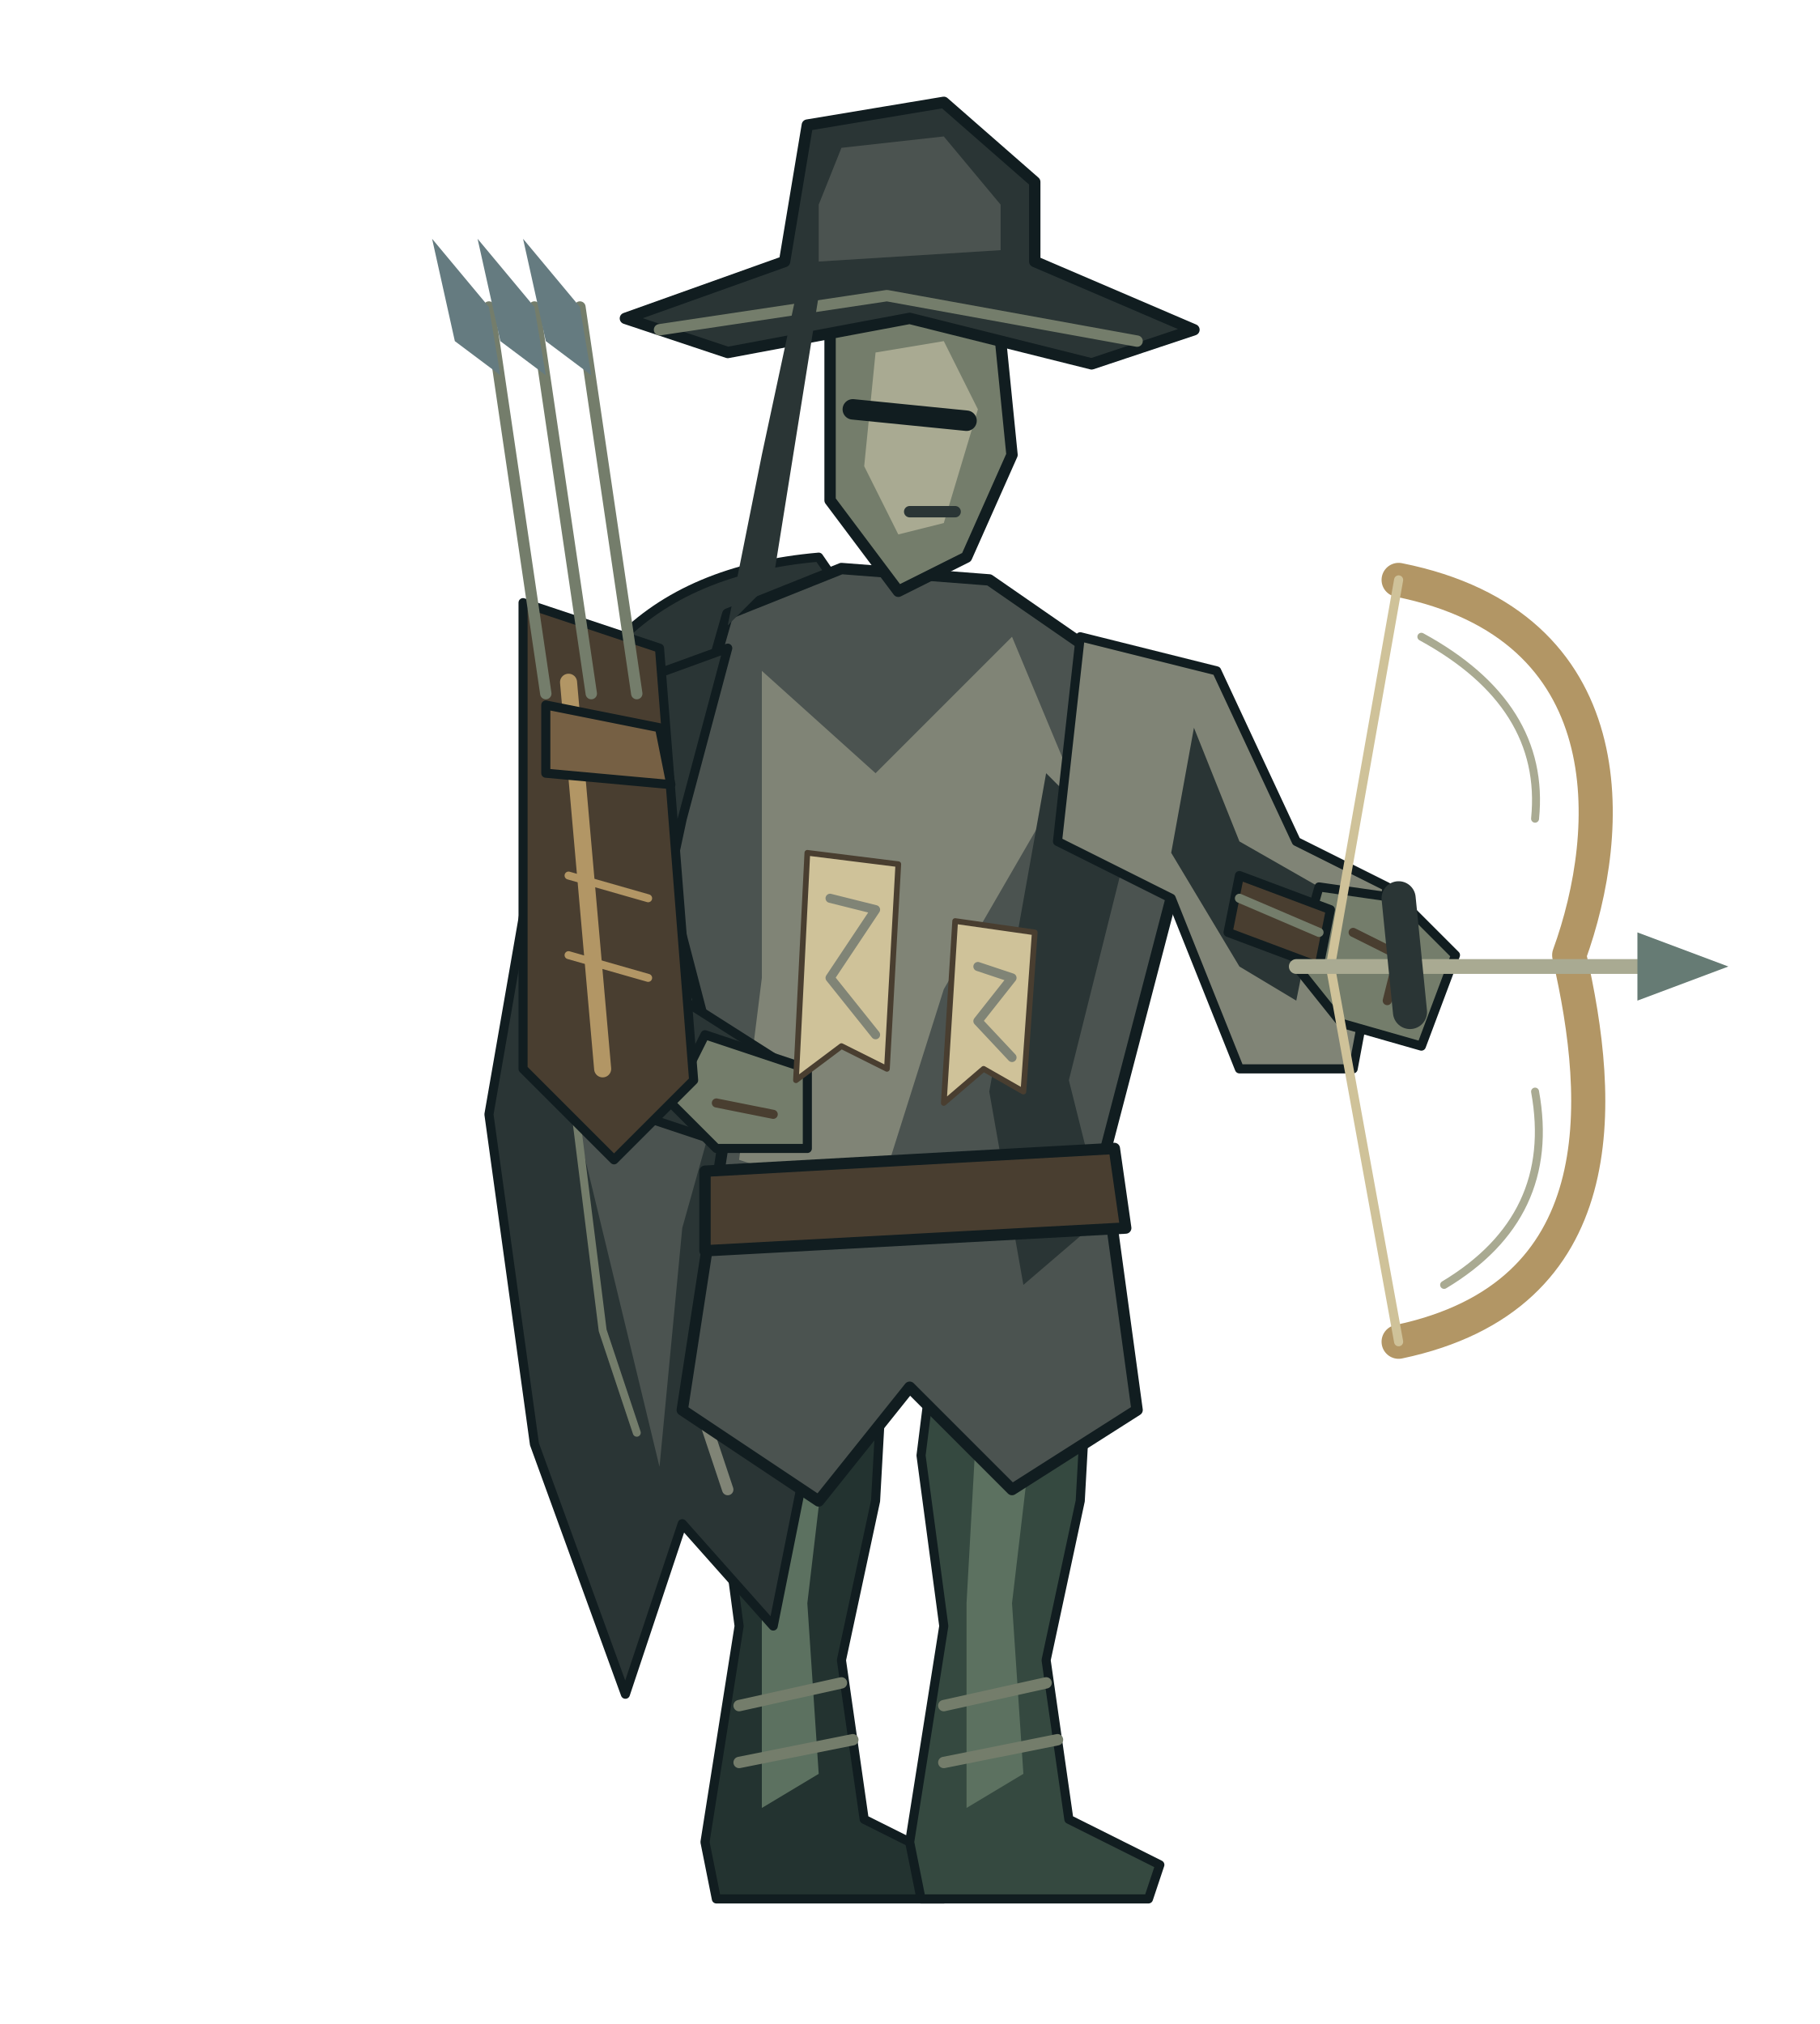
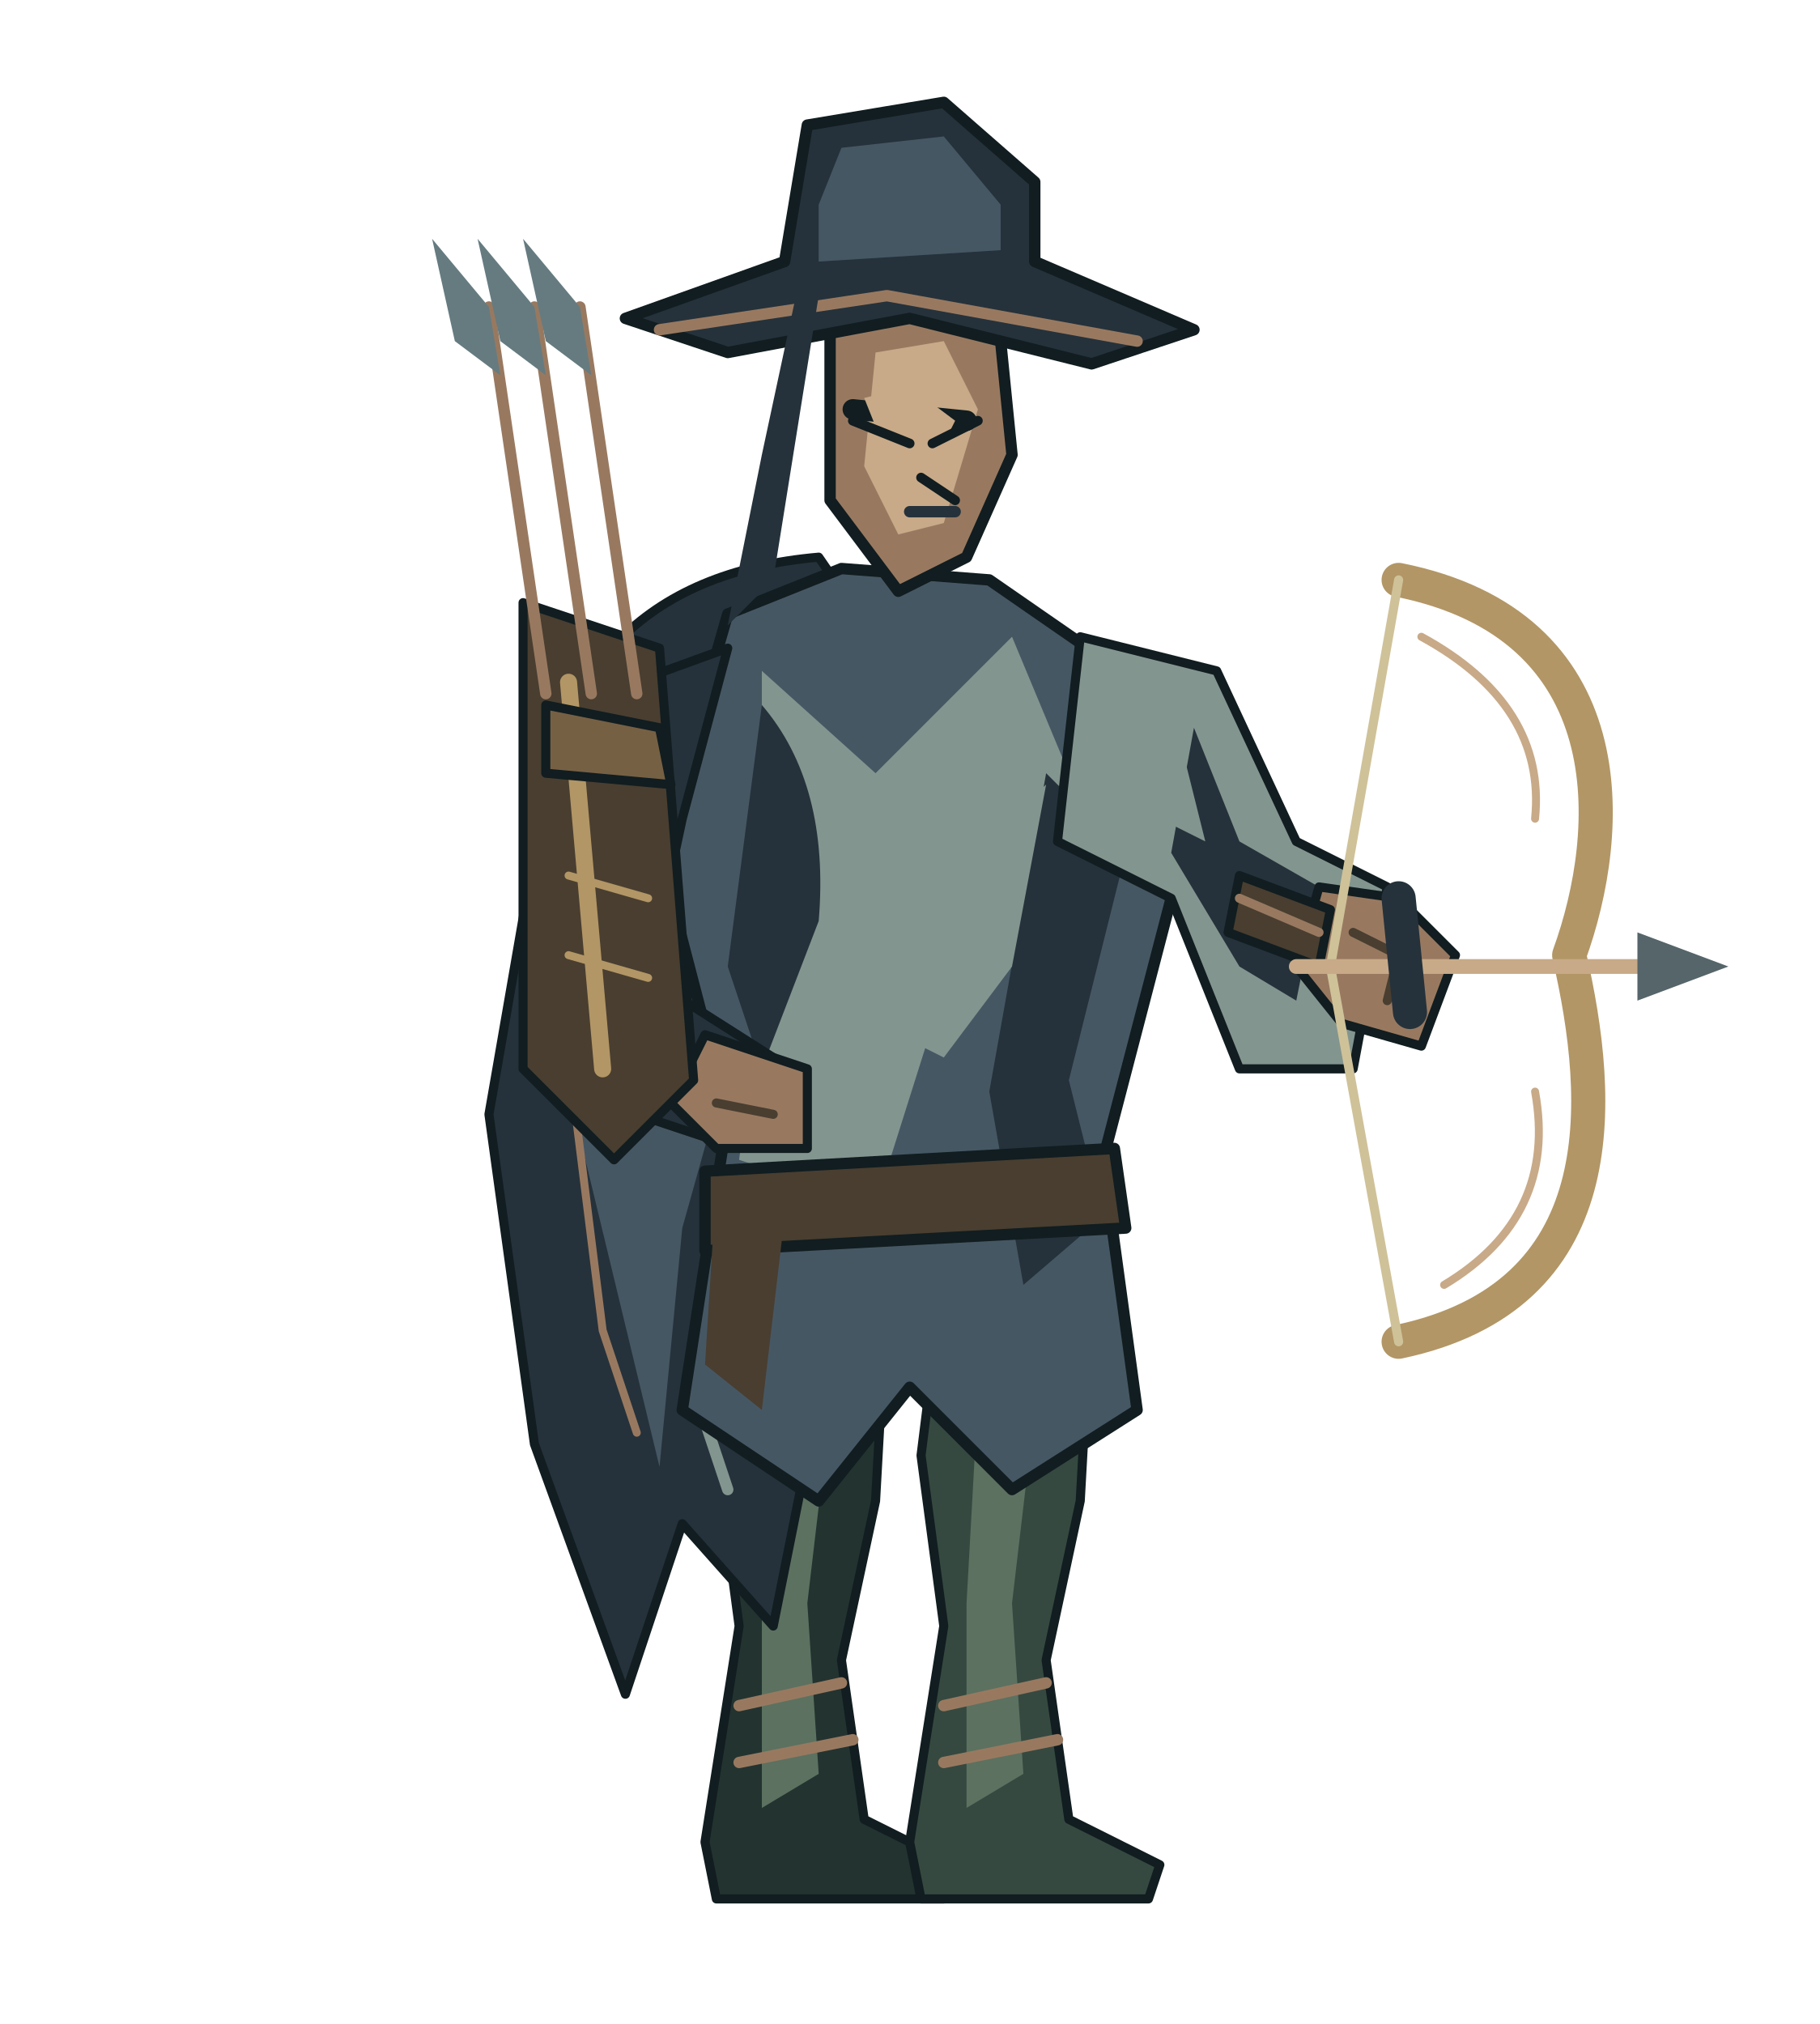
<svg xmlns="http://www.w3.org/2000/svg" viewBox="-80 -166 160 178" role="img">
  <g id="left-leg" stroke-linejoin="round" stroke-linecap="round">
    <path d="M-15 -54 L-2 -52 -3 -34 -6 -20 -4 -6 4 -2 3 1 -17 1 -18 -4 -15 -23 -17 -38Z" fill="#233330" stroke="#111d20" stroke-width="0.8" data-lod="0" />
    <path d="M-12 -43 L-7 -42 -9 -25 -8 -10 -13 -7 -13 -25Z" fill="#5c7160" stroke="none" stroke-width="0.8" data-lod="0" />
-     <path d="M-15 -11 L-5 -13 M-15 -16 L-6 -18" fill="none" stroke="#747d6b" stroke-width="1" data-lod="1" />
+     <path d="M-15 -11 L-5 -13 M-15 -16 L-6 -18" fill="none" stroke="#987960" stroke-width="1" data-lod="1" />
  </g>
  <g id="right-leg" stroke-linejoin="round" stroke-linecap="round">
    <path d="M3 -54 L16 -52 15 -34 12 -20 14 -6 22 -2 21 1 1 1 0 -4 3 -23 1 -38Z" fill="#354940" stroke="#111d20" stroke-width="0.8" data-lod="0" />
    <path d="M6 -43 L11 -42 9 -25 10 -10 5 -7 5 -25Z" fill="#5c7160" stroke="none" stroke-width="0.8" data-lod="0" />
-     <path d="M3 -11 L13 -13 M3 -16 L12 -18" fill="none" stroke="#747d6b" stroke-width="1" data-lod="1" />
+     <path d="M3 -11 L13 -13 M3 -16 L12 -18" fill="none" stroke="#987960" stroke-width="1" data-lod="1" />
  </g>
  <g id="back-cloth" stroke-linejoin="round" stroke-linecap="round">
-     <path d="M-8 -117 Q-31 -115 -33 -91 L-37 -68 -33 -39 -25 -17 -20 -32 -12 -23 -7 -48 0 -62 3 -101Z" fill="#2a3535" stroke="#111d20" stroke-width="0.8" data-lod="0" />
-     <path d="M-20 -104 L-28 -89 -29 -66 -22 -37 -20 -58 -13 -83Z" fill="#4b5350" stroke="none" stroke-width="0.8" data-lod="0" />
-     <path d="M-30 -73 L-27 -49 -24 -40 M-21 -104 L-24 -88" fill="none" stroke="#747d6b" stroke-width="0.7" data-lod="2" />
-     <path d="M-26 -89 L-29 -80 -27 -69 M-19 -44 L-16 -35" fill="none" stroke="#808476" stroke-width="1" data-lod="1" />
+     <path d="M-8 -117 Q-31 -115 -33 -91 L-37 -68 -33 -39 -25 -17 -20 -32 -12 -23 -7 -48 0 -62 3 -101Z" fill="#25323b" stroke="#111d20" stroke-width="0.8" data-lod="0" />
+     <path d="M-20 -104 L-28 -89 -29 -66 -22 -37 -20 -58 -13 -83Z" fill="#465764" stroke="none" stroke-width="0.8" data-lod="0" />
+     <path d="M-30 -73 L-27 -49 -24 -40 M-21 -104 L-24 -88" fill="none" stroke="#987960" stroke-width="0.7" data-lod="2" />
+     <path d="M-26 -89 L-29 -80 -27 -69 M-19 -44 L-16 -35" fill="none" stroke="#83958f" stroke-width="1" data-lod="1" />
  </g>
  <g id="torso" stroke-linejoin="round" stroke-linecap="round">
-     <path d="M-16 -112 L-6 -116 7 -115 20 -106 23 -87 17 -64 20 -42 9 -35 0 -44 -8 -34 -20 -42 -16 -68 -22 -91Z" fill="#4b5350" stroke="#111d20" stroke-width="1" data-lod="0" />
-     <path d="M-13 -107 L-3 -98 9 -110 14 -98 3 -79 -3 -60 -15 -64 -13 -80Z" fill="#808476" stroke="none" stroke-width="1" data-lod="0" />
-     <path d="M12 -98 L19 -91 14 -71 17 -59 10 -53 7 -70Z" fill="#2a3535" stroke="none" stroke-width="1" data-lod="0" />
+     <path d="M-16 -112 L-6 -116 7 -115 20 -106 23 -87 17 -64 20 -42 9 -35 0 -44 -8 -34 -20 -42 -16 -68 -22 -91Z" fill="#465764" stroke="#111d20" stroke-width="1" data-lod="0" />
+     <path d="M-13 -107 L-3 -98 9 -110 14 -98 3 -79 -3 -60 -15 -64 -13 -80Z" fill="#83958f" stroke="none" stroke-width="1" data-lod="0" />
+     <path d="M12 -98 L19 -91 14 -71 17 -59 10 -53 7 -70Z" fill="#25323b" stroke="none" stroke-width="1" data-lod="0" />
    <path d="M-18 -63 L18 -65 19 -58 -18 -56Z" fill="#493e30" stroke="#111d20" stroke-width="1" data-lod="0" />
+     <path d="M-13 -104 Q-7 -97 -8 -85 L-13 -72 -16 -81Z" fill="#25323b" stroke="none" stroke-width="0.8" data-lod="0" />
+     <path d="M4 -90 L12 -97 9 -81 3 -73 -1 -75Z" fill="#83958f" stroke="none" stroke-width="0.8" data-lod="0" />
+     <path d="M-17 -62 L-11 -59 -13 -42 -18 -46Z" fill="#493e30" stroke="none" stroke-width="0.8" data-lod="0" />
  </g>
  <g id="rear-arm" stroke-linejoin="round" stroke-linecap="round">
-     <path d="M-16 -109 L-27 -105 -34 -83 -27 -69 -15 -65 -12 -73 -23 -80 -20 -94Z" fill="#2a3535" stroke="#111d20" stroke-width="0.8" data-lod="0" />
-     <path d="M-28 -97 L-30 -83 -25 -78 -20 -78 -23 -87Z" fill="#808476" stroke="none" stroke-width="0.8" data-lod="0" />
-     <path d="M-18 -75 L-9 -72 -9 -65 -17 -65 -21 -69Z" fill="#747d6b" stroke="#111d20" stroke-width="0.8" data-lod="0" />
+     <path d="M-16 -109 L-27 -105 -34 -83 -27 -69 -15 -65 -12 -73 -23 -80 -20 -94Z" fill="#25323b" stroke="#111d20" stroke-width="0.8" data-lod="0" />
+     <path d="M-28 -97 L-30 -83 -25 -78 -20 -78 -23 -87Z" fill="#83958f" stroke="none" stroke-width="0.8" data-lod="0" />
+     <path d="M-18 -75 L-9 -72 -9 -65 -17 -65 -21 -69Z" fill="#987960" stroke="#111d20" stroke-width="0.8" data-lod="0" />
    <path d="M-17 -69 L-12 -68" fill="none" stroke="#493e30" stroke-width="0.8" data-lod="1" />
    <path d="M-30 -89 L-22 -86 -23 -81 -31 -84Z" fill="#493e30" stroke="#111d20" stroke-width="0.8" data-lod="0" />
-     <path d="M-30 -87 L-23 -84" fill="none" stroke="#747d6b" stroke-width="0.8" data-lod="1" />
+     <path d="M-30 -87 L-23 -84" fill="none" stroke="#987960" stroke-width="0.8" data-lod="1" />
  </g>
  <g id="front-arm" stroke-linejoin="round" stroke-linecap="round">
-     <path d="M15 -110 L27 -107 34 -92 42 -88 39 -72 29 -72 23 -87 13 -92Z" fill="#808476" stroke="#111d20" stroke-width="0.8" data-lod="0" />
-     <path d="M25 -102 L29 -92 36 -88 34 -78 29 -81 23 -91Z" fill="#2a3535" stroke="none" stroke-width="0.8" data-lod="0" />
-     <path d="M36 -88 L43 -87 48 -82 45 -74 38 -76 34 -81Z" fill="#747d6b" stroke="#111d20" stroke-width="0.8" data-lod="0" />
+     <path d="M15 -110 L27 -107 34 -92 42 -88 39 -72 29 -72 23 -87 13 -92Z" fill="#83958f" stroke="#111d20" stroke-width="0.8" data-lod="0" />
+     <path d="M25 -102 L29 -92 36 -88 34 -78 29 -81 23 -91Z" fill="#25323b" stroke="none" stroke-width="0.8" data-lod="0" />
+     <path d="M36 -88 L43 -87 48 -82 45 -74 38 -76 34 -81Z" fill="#987960" stroke="#111d20" stroke-width="0.8" data-lod="0" />
    <path d="M39 -84 L43 -82 42 -78" fill="none" stroke="#493e30" stroke-width="0.8" data-lod="1" />
    <path d="M29 -89 L37 -86 36 -81 28 -84Z" fill="#493e30" stroke="#111d20" stroke-width="0.8" data-lod="0" />
-     <path d="M29 -87 L36 -84" fill="none" stroke="#747d6b" stroke-width="0.8" data-lod="1" />
+     <path d="M29 -87 L36 -84" fill="none" stroke="#987960" stroke-width="0.8" data-lod="1" />
+     <path d="M16 -105 L24 -100 26 -92 22 -94 19 -100Z" fill="#83958f" stroke="none" stroke-width="0.8" data-lod="0" />
  </g>
  <g id="head" stroke-linejoin="round" stroke-linecap="round">
-     <path d="M-7 -137 L1 -141 8 -136 9 -126 5 -117 -1 -114 -7 -122Z" fill="#747d6b" stroke="#111d20" stroke-width="1" data-lod="0" />
-     <path d="M-3 -135 L3 -136 6 -130 3 -120 -1 -119 -4 -125Z" fill="#a9aa92" stroke="none" stroke-width="1" data-lod="0" />
+     <path d="M-7 -137 L1 -141 8 -136 9 -126 5 -117 -1 -114 -7 -122Z" fill="#987960" stroke="#111d20" stroke-width="1" data-lod="0" />
+     <path d="M-3 -135 L3 -136 6 -130 3 -120 -1 -119 -4 -125Z" fill="#c8aa88" stroke="none" stroke-width="1" data-lod="0" />
    <path d="M-5 -130 L5 -129" fill="none" stroke="#111d20" stroke-width="1.8" data-lod="0" />
-     <path d="M0 -121 L4 -121" fill="none" stroke="#2a3535" stroke-width="1" data-lod="0" />
+     <path d="M0 -121 L4 -121" fill="none" stroke="#25323b" stroke-width="1" data-lod="0" />
+     <path d="M-4 -131 L0 -132 4 -129 2 -125 -2 -126Z" fill="#c8aa88" stroke="none" stroke-width="0.8" data-lod="0" />
+     <path d="M-5 -129 L0 -127 M2 -127 L6 -129 M1 -124 L4 -122" fill="none" stroke="#111d20" stroke-width="0.85" data-lod="0" />
  </g>
  <g id="hat" stroke-linejoin="round" stroke-linecap="round">
-     <path d="M-25 -138 L-11 -143 -9 -155 3 -157 11 -150 11 -143 25 -137 16 -134 0 -138 -16 -135Z" fill="#2a3535" stroke="#111d20" stroke-width="1" data-lod="0" />
-     <path d="M-8 -148 L-6 -153 3 -154 8 -148 8 -144 -8 -143Z" fill="#4b5350" stroke="none" stroke-width="1" data-lod="0" />
-     <path d="M-22 -137 L-2 -140 20 -136" fill="none" stroke="#747d6b" stroke-width="1" data-lod="0" />
-     <path d="M-10 -140 L-8 -140 -12 -115 -16 -111 -13 -126Z" fill="#2a3535" stroke="none" stroke-width="1" data-lod="0" />
+     <path d="M-25 -138 L-11 -143 -9 -155 3 -157 11 -150 11 -143 25 -137 16 -134 0 -138 -16 -135Z" fill="#25323b" stroke="#111d20" stroke-width="1" data-lod="0" />
+     <path d="M-8 -148 L-6 -153 3 -154 8 -148 8 -144 -8 -143Z" fill="#465764" stroke="none" stroke-width="1" data-lod="0" />
+     <path d="M-22 -137 L-2 -140 20 -136" fill="none" stroke="#987960" stroke-width="1" data-lod="0" />
+     <path d="M-10 -140 L-8 -140 -12 -115 -16 -111 -13 -126Z" fill="#25323b" stroke="none" stroke-width="1" data-lod="0" />
  </g>
  <g id="quiver" stroke-linejoin="round" stroke-linecap="round">
    <path d="M-34 -113 L-22 -109 -19 -71 -26 -64 -34 -72Z" fill="#493e30" stroke="#111d20" stroke-width="0.8" data-lod="0" />
    <path d="M-30 -106 L-27 -72" fill="none" stroke="#b29665" stroke-width="1.5" data-lod="1" />
-     <path d="M-32 -105 L-37 -139" fill="none" stroke="#747d6b" stroke-width="1" data-lod="0" />
+     <path d="M-32 -105 L-37 -139" fill="none" stroke="#987960" stroke-width="1" data-lod="0" />
    <path d="M-37 -139 L-42 -145 -40 -136 -36 -133Z" fill="#657b80" stroke="none" stroke-width="0.6" data-lod="1" />
-     <path d="M-28 -105 L-33 -139" fill="none" stroke="#747d6b" stroke-width="1" data-lod="0" />
+     <path d="M-28 -105 L-33 -139" fill="none" stroke="#987960" stroke-width="1" data-lod="0" />
    <path d="M-33 -139 L-38 -145 -36 -136 -32 -133Z" fill="#657b80" stroke="none" stroke-width="0.6" data-lod="1" />
-     <path d="M-24 -105 L-29 -139" fill="none" stroke="#747d6b" stroke-width="1" data-lod="0" />
+     <path d="M-24 -105 L-29 -139" fill="none" stroke="#987960" stroke-width="1" data-lod="0" />
    <path d="M-29 -139 L-34 -145 -32 -136 -28 -133Z" fill="#657b80" stroke="none" stroke-width="0.6" data-lod="1" />
    <path d="M-32 -104 L-22 -102 -21 -97 -32 -98Z" fill="#766044" stroke="#111d20" stroke-width="0.8" data-lod="0" />
    <path d="M-30 -89 L-23 -87 M-30 -82 L-23 -80" fill="none" stroke="#b29665" stroke-width="0.7" data-lod="2" />
  </g>
  <g id="bow" stroke-linejoin="round" stroke-linecap="round">
    <path d="M43 -115 C63 -111 62 -93 58 -82 C61 -69 62 -52 43 -48" fill="none" stroke="#b29665" stroke-width="3" data-lod="0" />
    <path d="M43 -115 L37 -81 43 -48" fill="none" stroke="#cfc299" stroke-width="0.8" data-lod="0" />
-     <path d="M34 -81 L67 -81" fill="none" stroke="#a9aa92" stroke-width="1.3" data-lod="0" />
-     <path d="M72 -81 L64 -84 64 -78Z" fill="#667b74" stroke="none" stroke-width="0.8" data-lod="0" />
-     <path d="M43 -87 L44 -77" fill="none" stroke="#2a3535" stroke-width="3" data-lod="1" />
-     <path d="M45 -110 Q56 -104 55 -94 M55 -70 Q57 -59 47 -53" fill="none" stroke="#a9aa92" stroke-width="0.7" data-lod="2" />
+     <path d="M34 -81 L67 -81" fill="none" stroke="#c8aa88" stroke-width="1.3" data-lod="0" />
+     <path d="M72 -81 L64 -84 64 -78Z" fill="#55656a" stroke="none" stroke-width="0.8" data-lod="0" />
+     <path d="M43 -87 L44 -77" fill="none" stroke="#25323b" stroke-width="3" data-lod="1" />
+     <path d="M45 -110 Q56 -104 55 -94 M55 -70 Q57 -59 47 -53" fill="none" stroke="#c8aa88" stroke-width="0.7" data-lod="2" />
  </g>
-   <g id="seals" stroke-linejoin="round" stroke-linecap="round">
-     <path d="M-9 -91l8 1 -1 18 -4 -2 -4 3Z" fill="#cfc299" stroke="#493e30" stroke-width="0.5" data-lod="0" />
-     <path d="M-7 -87L-3 -86 -7 -80 -3 -75" fill="none" stroke="#808476" stroke-width="0.8" data-lod="1" />
-     <path d="M4 -85l7 1 -1 14 -3.5 -2 -3.5 3Z" fill="#cfc299" stroke="#493e30" stroke-width="0.5" data-lod="0" />
-     <path d="M6 -81L9 -80 6 -76.2 9 -73" fill="none" stroke="#808476" stroke-width="0.8" data-lod="1" />
-   </g>
+   <g id="seals" stroke-linejoin="round" stroke-linecap="round" />
</svg>
